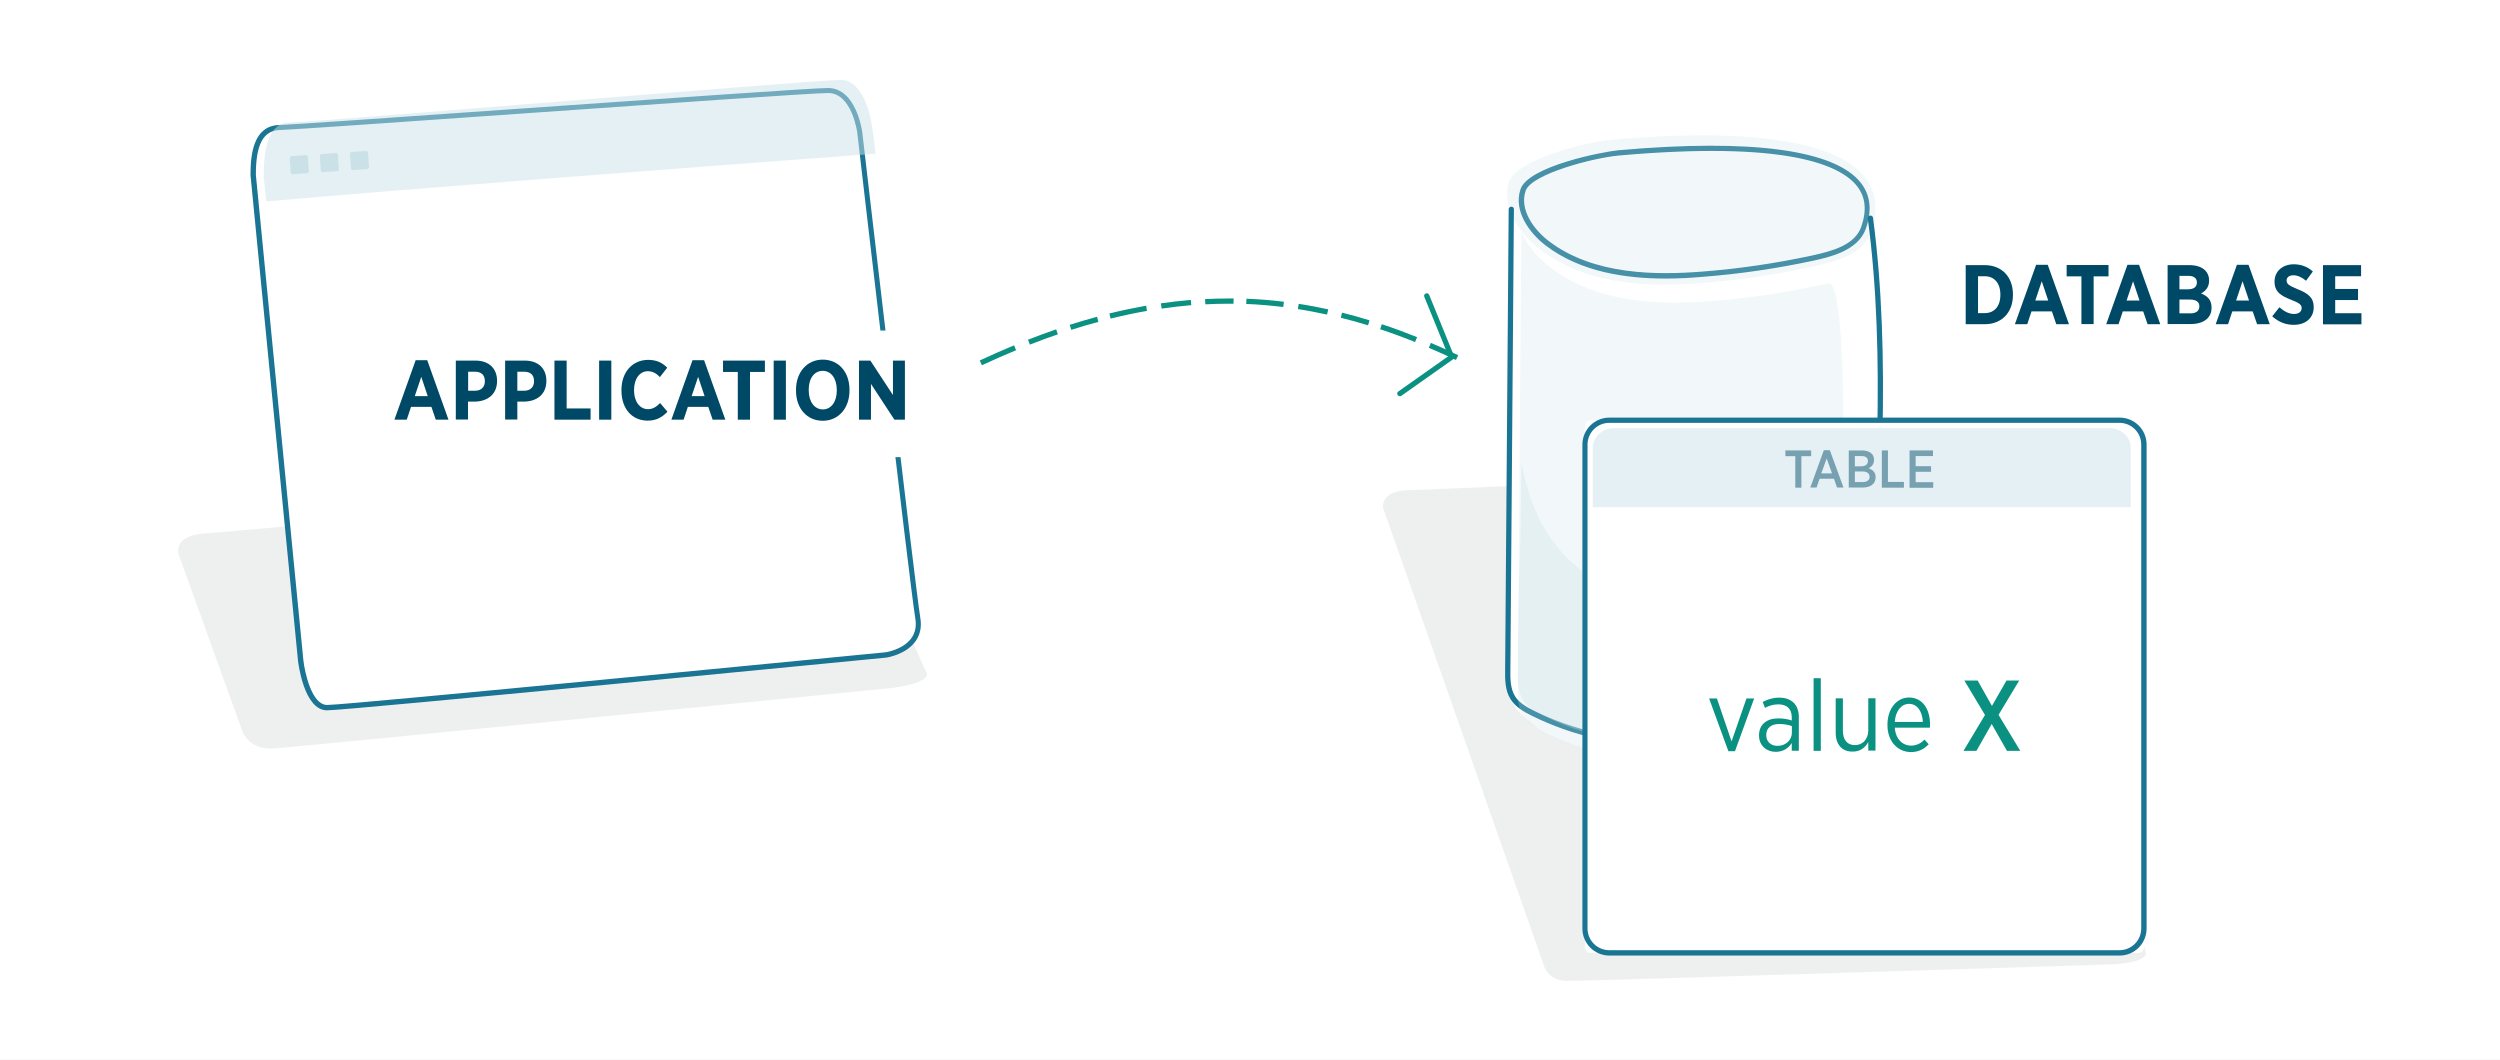
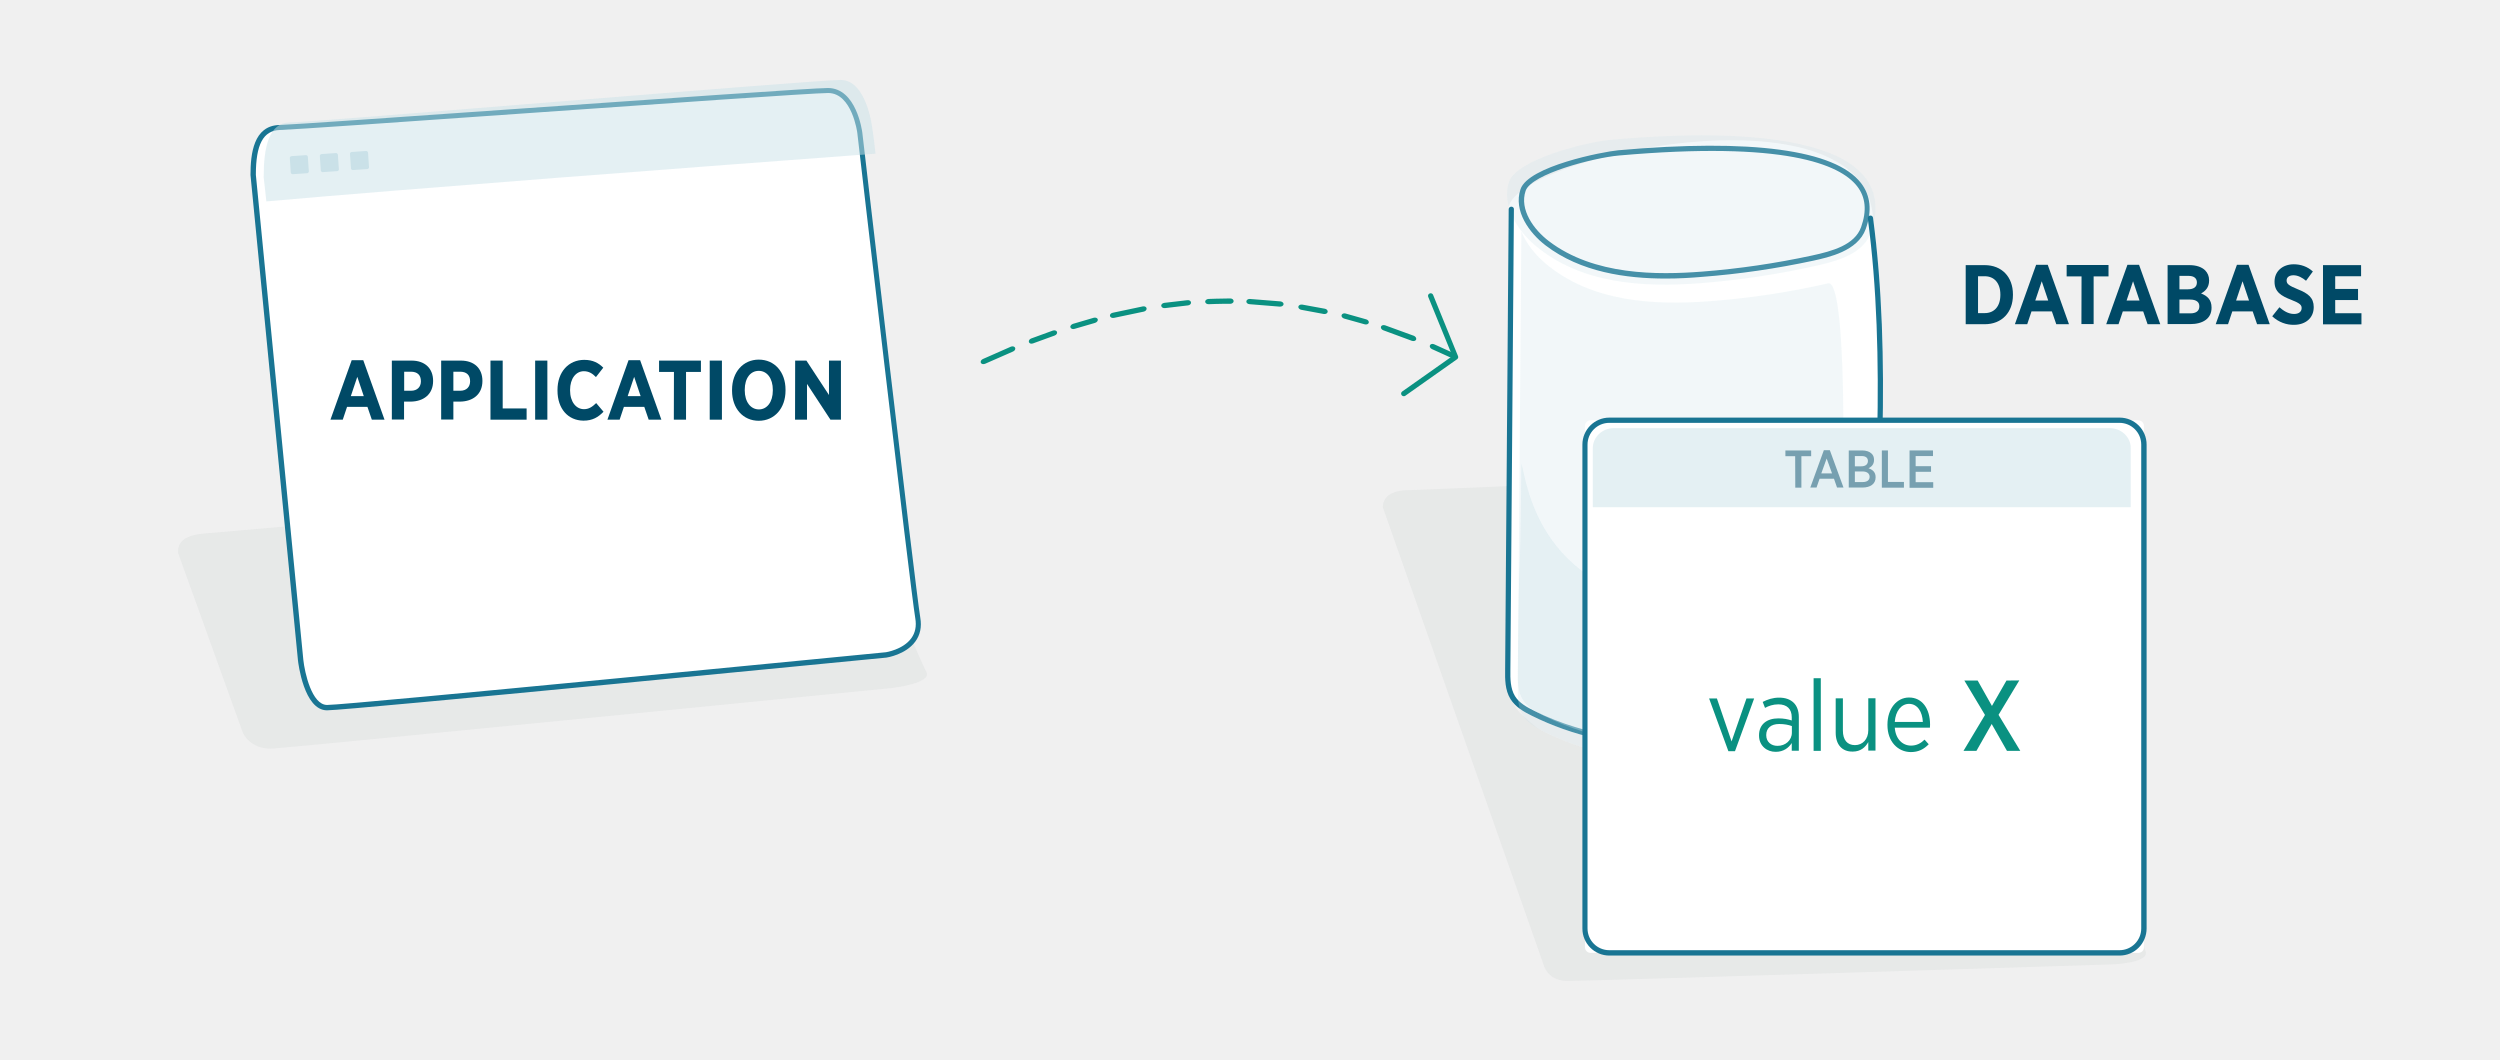
- <svg xmlns="http://www.w3.org/2000/svg" version="1.1" id="a01" x="0px" y="0px" viewBox="0 0 2048 868" style="enable-background:new 0 0 2048 868;" xml:space="preserve">
+ <svg xmlns="http://www.w3.org/2000/svg" version="1.1" id="a01" x="0px" y="0px" viewBox="904 -314 2048 868" style="enable-background:new 904 -314 2048 868;" xml:space="preserve">
  <style type="text/css">
	.st0{fill:#FFFFFF;}
	.st1{opacity:0.5;}
	.st2{fill:#DEE1E0;}
	.st3{fill:#197593;}
	.st4{opacity:0.25;}
	.st5{fill:#CAE1E8;}
	.st6{opacity:0.35;}
	.st7{fill:#004966;}
	.st8{opacity:0.48;}
	.st9{fill:#0A9181;}
</style>
-   <rect class="st0" width="2048" height="868" />
-   <g class="st1">
-     <path class="st2" d="M1757.7,779.4c-3.3-9.2-32-141.2-32-141.2s-19.6-97.3-40.7-97.4c-11-0.1-108.3,68.6-230.1,46.4   c-58.8,37-122.3,45.9-190.8,11.9c-6.3-3.1-11.2-8.2-16.6-12.9c-7.5-6.5-11.9-16-11.8-23.8c0.3-39.7,2.9-125.7,0-129.6v-34.6   c0,0-78.2,3.3-80.6,3.3c-16.8,0.1-21.7,6.1-22.4,13.7l131.6,374.5c0,0,2.8,13.8,19.6,13.9c16.8,0.1,447.4-13.6,447.4-13.6   S1761,788.7,1757.7,779.4z" />
+   <g>
+     <g>
+       <path class="st0" d="M2266.6,297.1c-37.1,0-74.2-8.1-107.8-24.8c-6.3-3.1-13.3-7-17.4-13.6c-4.6-7.4-4.5-16.5-4.4-23.9l2.9-377.4    c-1.3-42.1,291.5-106.1,298.5,7.1c15.1,113.5,6.1,241.8-1.8,355l-0.9,12.7l-0.6,0.6C2389.3,274.9,2328,297.1,2266.6,297.1z" />
+     </g>
  </g>
  <g class="st1">
-     <path class="st2" d="M145.9,453l53,147.1c0,0,5.8,14.3,24.9,13.1s507-49.6,507-49.6s33.4-3.8,28-13.3   c-5.4-9.5-62.5-146.4-62.5-146.4s-5.6-12.7-29.6-11.1c-23.2,1.5-471.9,42.2-497.7,44.1C149.8,438.2,145.4,444.9,145.9,453z" />
+     <path class="st2" d="M2661.7,465.4c-3.3-9.2-32-141.2-32-141.2s-19.6-97.3-40.7-97.4c-11-0.1-108.3,68.6-230.1,46.4   c-58.8,37-122.3,45.9-190.8,11.9c-6.3-3.1-11.2-8.2-16.6-12.9c-7.5-6.5-11.9-16-11.8-23.8c0.3-39.7,2.9-125.7,0-129.6V84.2   c0,0-78.2,3.3-80.6,3.3c-16.8,0.1-21.7,6.1-22.4,13.7l131.6,374.5c0,0,2.8,13.8,19.6,13.9c16.8,0.1,447.4-13.6,447.4-13.6   S2665,474.7,2661.7,465.4z" />
+   </g>
+   <g class="st1">
+     <path class="st2" d="M1049.9,139l53,147.1c0,0,5.8,14.3,24.9,13.1c19.1-1.2,507-49.6,507-49.6s33.4-3.8,28-13.3   c-5.4-9.5-62.5-146.4-62.5-146.4s-5.6-12.7-29.6-11.1c-23.2,1.5-471.9,42.2-497.7,44.1C1053.8,124.2,1049.4,130.9,1049.9,139z" />
  </g>
  <g>
    <g>
      <g>
-         <path class="st3" d="M1364.7,228.2c-32.5,0-69.9-5.2-98.6-27.2c-13.2-10.1-26.5-28.2-20.5-46c6.4-18.9,67.5-30.7,80.1-31.9l0,0     c109-9.7,177.7-0.4,198.8,26.8c7.9,10.2,9.2,22.9,3.9,37.7c-6.5,18.1-30.4,23.2-43.2,26c-29.8,6.4-60.4,10.9-90.7,13.2     C1385.4,227.6,1375.3,228.2,1364.7,228.2z M1326.2,127.4c-20.4,1.8-71.6,15-76.4,28.9c-5.3,15.6,6.9,32,19,41.2     c37,28.3,89.3,27.8,125.5,25c30.2-2.3,60.5-6.8,90.2-13.2c16.6-3.6,34.8-8.6,40.1-23.2c4.8-13.5,3.8-24.5-3.3-33.6     C1507.1,134.5,1461.9,115.4,1326.2,127.4L1326.2,127.4z" />
+         <path class="st3" d="M2268.7-85.8c-32.5,0-69.9-5.2-98.6-27.2c-13.2-10.1-26.5-28.2-20.5-46c6.4-18.9,67.5-30.7,80.1-31.9l0,0     c109-9.7,177.7-0.4,198.8,26.8c7.9,10.2,9.2,22.9,3.9,37.7c-6.5,18.1-30.4,23.2-43.2,26c-29.8,6.4-60.4,10.9-90.7,13.2     C2289.4-86.4,2279.3-85.8,2268.7-85.8z M2230.2-186.6c-20.4,1.8-71.6,15-76.4,28.9c-5.3,15.6,6.9,32,19,41.2     c37,28.3,89.3,27.8,125.5,25c30.2-2.3,60.5-6.8,90.2-13.2c16.6-3.6,34.8-8.6,40.1-23.2c4.8-13.5,3.8-24.5-3.3-33.6     C2411.1-179.5,2365.9-198.6,2230.2-186.6L2230.2-186.6z" />
      </g>
    </g>
    <g class="st4">
      <g>
-         <path class="st5" d="M1319.1,114.6c-18.3,1.6-77.3,15.8-83.1,34.9c-5.7,18.9,6.9,39.1,21.4,51.4c37.6,31.8,88.6,34.7,135.5,31.1     c32.4-2.5,64.6-7.4,96.3-14.6c17.4-4,38.3-10,44.1-28.5C1563.3,94.6,1368.2,110.2,1319.1,114.6z" />
+         <path class="st5" d="M2223.1-199.4c-18.3,1.6-77.3,15.8-83.1,34.9c-5.7,18.9,6.9,39.1,21.4,51.4C2199-81.3,2250-78.4,2296.9-82     c32.4-2.5,64.6-7.4,96.3-14.6c17.4-4,38.3-10,44.1-28.5C2467.3-219.4,2272.2-203.8,2223.1-199.4z" />
      </g>
    </g>
    <g>
      <g>
-         <path class="st3" d="M1362.6,611.1c-37.1,0-74.2-8.1-107.8-24.8c-6.3-3.1-13.3-7-17.4-13.6c-4.6-7.4-4.5-16.5-4.4-23.9l2.9-377.4     c0-1.2,1-2.1,2.2-2.1c0,0,0,0,0,0c1.2,0,2.2,0.9,2.1,2.1l-2.9,377.4c-0.1,6.8-0.1,15.2,3.8,21.5c3.5,5.7,10,9.2,15.7,12     c86.1,42.7,199.8,26.6,270.7-38.2l0.8-11c7.9-113,16.9-241.1,1.8-354.1c-0.2-1.2,0.7-2.3,1.9-2.4c1.2-0.2,2.3,0.7,2.4,1.9     c15.1,113.5,6.1,241.8-1.8,355l-0.9,12.7l-0.6,0.6C1485.3,588.9,1424,611.1,1362.6,611.1z" />
+         <path class="st3" d="M2266.6,297.1c-37.1,0-74.2-8.1-107.8-24.8c-6.3-3.1-13.3-7-17.4-13.6c-4.6-7.4-4.5-16.5-4.4-23.9l2.9-377.4     c0-1.2,1-2.1,2.2-2.1l0,0c1.2,0,2.2,0.9,2.1,2.1l-2.9,377.4c-0.1,6.8-0.1,15.2,3.8,21.5c3.5,5.7,10,9.2,15.7,12     c86.1,42.7,199.8,26.6,270.7-38.2l0.8-11c7.9-113,16.9-241.1,1.8-354.1c-0.2-1.2,0.7-2.3,1.9-2.4c1.2-0.2,2.3,0.7,2.4,1.9     c15.1,113.5,6.1,241.8-1.8,355l-0.9,12.7l-0.6,0.6C2389.3,274.9,2328,297.1,2266.6,297.1z" />
      </g>
    </g>
    <g class="st4">
      <g>
-         <path class="st5" d="M1497.6,232.1c-31.7,7.3-63.9,12.1-96.3,14.6c-46.9,3.6-97.9,0.7-135.5-31.1c-8-6.8-15.4-15.9-19.5-26     c-1,124.6-1.9,249.2-2.9,373.8c-0.1,7.8,0,16.1,4.1,22.7c3.7,6,10.2,9.7,16.6,12.9c87.8,43.6,167.4,16.8,239.5-49.6     C1511.6,434.9,1515,228.1,1497.6,232.1z" />
+         <path class="st5" d="M2401.6-81.9c-31.7,7.3-63.9,12.1-96.3,14.6c-46.9,3.6-97.9,0.7-135.5-31.1c-8-6.8-15.4-15.9-19.5-26     c-1,124.6-1.9,249.2-2.9,373.8c-0.1,7.8,0,16.1,4.1,22.7c3.7,6,10.2,9.7,16.6,12.9c87.8,43.6,167.4,16.8,239.5-49.6     C2415.6,120.9,2419-85.9,2401.6-81.9z" />
      </g>
    </g>
    <g class="st6">
      <g>
-         <path class="st5" d="M1497.6,422.2c-31.7,7.3-63.8,75.4-96.3,75.4c-144,0-150.9-107.8-155-117.9c-1,124.6-1.9,46.1-2.9,170.8     c-0.1,7.8,0,16.1,4.1,22.7c3.7,6,10.2,9.7,16.6,12.9c87.8,43.6,167.4,16.8,239.5-49.6C1511.6,421.9,1515,418.3,1497.6,422.2z" />
+         <path class="st5" d="M2401.6,108.2c-31.7,7.3-63.8,75.4-96.3,75.4c-144,0-150.9-107.8-155-117.9c-1,124.6-1.9,46.1-2.9,170.8     c-0.1,7.8,0,16.1,4.1,22.7c3.7,6,10.2,9.7,16.6,12.9c87.8,43.6,167.4,16.8,239.5-49.6C2415.6,107.9,2419,104.3,2401.6,108.2z" />
      </g>
    </g>
  </g>
  <g>
-     <path class="st0" d="M207.4,143.4l38.9,397.5c0,0,4.3,38.9,21.6,38.9c17.3,0,458-43.2,458-43.2s30.2-4.3,25.9-30.2   s-47.5-397.5-47.5-397.5s-4.3-34.5-25.9-34.6c-20.9-0.1-426.1,29.7-449.4,30.2C211.7,104.9,207.4,121.7,207.4,143.4z" />
-     <path class="st3" d="M267.9,581.9c-19,0-23.6-39.1-23.8-40.8l-38.9-397.7c0-17.4,2.5-40.5,23.7-41c10.5-0.3,100.5-6.6,195.7-13.3   c118.8-8.3,241.7-17,253.6-17c0,0,0,0,0.1,0c23.2,0.1,27.9,35,28.1,36.5c0.4,3.7,43.3,371.8,47.5,397.4c1.3,7.6-0.1,14.2-4.1,19.6   c-7.9,10.7-23,13-23.6,13.1C708.1,540.4,285.1,581.9,267.9,581.9z M209.6,143.2l38.9,397.4c1.1,10.3,6.9,36.9,19.5,36.9   c17,0,453.4-42.8,457.8-43.2c0,0,13.9-2.1,20.7-11.4c3.3-4.5,4.4-10,3.3-16.4c-4.3-25.7-47.1-393.9-47.5-397.6   c0-0.3-4.3-32.6-23.8-32.7c0,0,0,0-0.1,0c-11.8,0-140.1,9-253.3,17c-95.3,6.7-185.3,13-195.9,13.3   C215.6,107,209.6,118.3,209.6,143.2z" />
+     <path class="st0" d="M1111.4-170.6l38.9,397.5c0,0,4.3,38.9,21.6,38.9c17.3,0,458-43.2,458-43.2s30.2-4.3,25.9-30.2   s-47.5-397.5-47.5-397.5s-4.3-34.5-25.9-34.6c-20.9-0.1-426.1,29.7-449.4,30.2C1115.7-209.1,1111.4-192.3,1111.4-170.6z" />
+     <path class="st3" d="M1171.9,267.9c-19,0-23.6-39.1-23.8-40.8l-38.9-397.7c0-17.4,2.5-40.5,23.7-41c10.5-0.3,100.5-6.6,195.7-13.3   c118.8-8.3,241.7-17,253.6-17c0,0,0,0,0.1,0c23.2,0.1,27.9,35,28.1,36.5c0.4,3.7,43.3,371.8,47.5,397.4c1.3,7.6-0.1,14.2-4.1,19.6   c-7.9,10.7-23,13-23.6,13.1C1612.1,226.4,1189.1,267.9,1171.9,267.9z M1113.6-170.8l38.9,397.4c1.1,10.3,6.9,36.9,19.5,36.9   c17,0,453.4-42.8,457.8-43.2c0,0,13.9-2.1,20.7-11.4c3.3-4.5,4.4-10,3.3-16.4c-4.3-25.7-47.1-393.9-47.5-397.6   c0-0.3-4.3-32.6-23.8-32.7c0,0,0,0-0.1,0c-11.8,0-140.1,9-253.3,17c-95.3,6.7-185.3,13-195.9,13.3   C1119.6-207,1113.6-195.7,1113.6-170.8z" />
  </g>
  <g class="st1">
-     <path class="st5" d="M717.2,125.9c-1.7-16.4-2.6-20.6-2.6-20.6s-4.3-39.8-26-39.8c-21.7,0-433.5,34.8-450.9,34.8   S216,120.2,216,145.1l2.2,19.9C333,154.8,573.2,136.6,717.2,125.9z" />
+     <path class="st5" d="M1621.2-188.1c-1.7-16.4-2.6-20.6-2.6-20.6s-4.3-39.8-26-39.8c-21.7,0-433.5,34.8-450.9,34.8   s-21.7,19.9-21.7,44.8l2.2,19.9C1237-159.2,1477.2-177.4,1621.2-188.1z" />
  </g>
  <g>
    <g>
-       <path class="st5" d="M251.6,141.9l-11.8,0.8c-0.8,0.1-1.5-0.6-1.6-1.4l-0.8-11.8c-0.1-0.8,0.6-1.5,1.4-1.6l11.8-0.8    c0.8-0.1,1.5,0.6,1.6,1.4l0.8,11.8C253,141.1,252.4,141.9,251.6,141.9z" />
+       <path class="st5" d="M1155.6-172.1l-11.8,0.8c-0.8,0.1-1.5-0.6-1.6-1.4l-0.8-11.8c-0.1-0.8,0.6-1.5,1.4-1.6l11.8-0.8    c0.8-0.1,1.5,0.6,1.6,1.4l0.8,11.8C1157-172.9,1156.4-172.1,1155.6-172.1z" />
    </g>
    <g>
-       <path class="st5" d="M276.2,140.2l-11.8,0.8c-0.8,0.1-1.5-0.6-1.6-1.4l-0.8-11.8c-0.1-0.8,0.6-1.5,1.4-1.6l11.8-0.8    c0.8-0.1,1.5,0.6,1.6,1.4l0.8,11.8C277.7,139.4,277.1,140.1,276.2,140.2z" />
+       <path class="st5" d="M1180.2-173.8l-11.8,0.8c-0.8,0.1-1.5-0.6-1.6-1.4l-0.8-11.8c-0.1-0.8,0.6-1.5,1.4-1.6l11.8-0.8    c0.8-0.1,1.5,0.6,1.6,1.4l0.8,11.8C1181.7-174.6,1181.1-173.9,1180.2-173.8z" />
    </g>
    <g>
-       <path class="st5" d="M300.9,138.5l-11.8,0.8c-0.8,0.1-1.5-0.6-1.6-1.4l-0.8-11.8c-0.1-0.8,0.6-1.5,1.4-1.6l11.8-0.8    c0.8-0.1,1.5,0.6,1.6,1.4l0.8,11.8C302.4,137.7,301.7,138.4,300.9,138.5z" />
+       <path class="st5" d="M1204.9-175.5l-11.8,0.8c-0.8,0.1-1.5-0.6-1.6-1.4l-0.8-11.8c-0.1-0.8,0.6-1.5,1.4-1.6l11.8-0.8    c0.8-0.1,1.5,0.6,1.6,1.4l0.8,11.8C1206.4-176.3,1205.7-175.6,1204.9-175.5z" />
    </g>
  </g>
  <g>
    <g>
-       <path class="st0" d="M1751.7,780.6H1303c-2.5,0-4.6-2.1-4.6-4.6V348.9c0-2.5,2.1-4.6,4.6-4.6h448.7c2.5,0,4.6,2.1,4.6,4.6V776    C1756.4,778.6,1754.3,780.6,1751.7,780.6z" />
+       <path class="st0" d="M2655.7,466.6H2207c-2.5,0-4.6-2.1-4.6-4.6V34.9c0-2.5,2.1-4.6,4.6-4.6h448.7c2.5,0,4.6,2.1,4.6,4.6V462    C2660.4,464.6,2658.3,466.6,2655.7,466.6z" />
    </g>
    <g>
-       <path class="st3" d="M1736.4,782.8h-418c-12.2,0-22.1-9.9-22.1-22.1V364.2c0-12.2,9.9-22.1,22.1-22.1h418    c12.2,0,22.1,9.9,22.1,22.1v396.4C1758.5,772.9,1748.6,782.8,1736.4,782.8z M1318.3,346.4c-9.8,0-17.8,8-17.8,17.8v396.4    c0,9.8,8,17.8,17.8,17.8h418c9.8,0,17.8-8,17.8-17.8V364.2c0-9.8-8-17.8-17.8-17.8H1318.3z" />
+       <path class="st3" d="M2640.4,468.8h-418c-12.2,0-22.1-9.9-22.1-22.1V50.2c0-12.2,9.9-22.1,22.1-22.1h418    c12.2,0,22.1,9.9,22.1,22.1v396.4C2662.5,458.9,2652.6,468.8,2640.4,468.8z M2222.3,32.4c-9.8,0-17.8,8-17.8,17.8v396.4    c0,9.8,8,17.8,17.8,17.8h418c9.8,0,17.8-8,17.8-17.8V50.2c0-9.8-8-17.8-17.8-17.8L2222.3,32.4L2222.3,32.4z" />
    </g>
  </g>
  <g>
-     <path class="st0" d="M806.8,374.5H303.6c-6.6,0-12-5.4-12-12v-79.7c0-6.6,5.4-12,12-12h503.1c6.6,0,12,5.4,12,12v79.7   C818.8,369.1,813.4,374.5,806.8,374.5z" />
-   </g>
-   <g>
-     <path class="st7" d="M340.5,295.1h9.5l17.4,48.7H357l-3.6-10.5h-16.7l-3.5,10.5h-10.1L340.5,295.1z M350.4,324.5l-5.3-15.8   l-5.3,15.8H350.4z" />
-     <path class="st7" d="M373.4,295.4h16.1c10.9,0,17.7,6.3,17.7,16.6v0.1c0,11.1-8,16.7-18.1,16.9h-5.7v14.7h-10V295.4z M389.1,320.1   c5.2,0,8.1-3.2,8.1-7.7v-0.1c0-5.1-2.9-7.8-8.2-7.8h-5.5v15.6H389.1z" />
-     <path class="st7" d="M413.8,295.4h16.1c10.9,0,17.7,6.3,17.7,16.6v0.1c0,11.1-8,16.7-18.1,16.9h-5.7v14.7h-10V295.4z M429.4,320.1   c5.2,0,8.1-3.2,8.1-7.7v-0.1c0-5.1-2.9-7.8-8.2-7.8h-5.5v15.6H429.4z" />
-     <path class="st7" d="M454.2,295.4h10v39.2h19.6v9.2h-29.6V295.4z" />
-     <path class="st7" d="M490.8,295.4h10v48.4h-10V295.4z" />
-     <path class="st7" d="M509.1,320v-0.6c0-14.7,9.1-24.6,21.9-24.6c7.2,0,11.8,2.6,15.6,6.4l-6,7.7c-2.9-3-5.9-4.8-9.9-4.8   c-6.5,0-11.3,6-11.3,15.4v0.2c0,9.6,5,15.5,11.4,15.5c3.9,0,6.7-1.8,10-5l6,7.1c-4.4,4.5-9,7.3-16.4,7.3   C517.7,344.5,509.1,334.8,509.1,320z" />
-     <path class="st7" d="M567.3,295.1h9.5l17.4,48.7h-10.4l-3.6-10.5h-16.7l-3.5,10.5H550L567.3,295.1z M577.2,324.5l-5.3-15.8   l-5.3,15.8H577.2z" />
-     <path class="st7" d="M604.5,304.7h-12.2v-9.3h34.3v9.3h-12.2v39.1h-10V304.7z" />
-     <path class="st7" d="M633.8,295.4h10v48.4h-10V295.4z" />
-     <path class="st7" d="M652.1,320.1v-0.8c0-14.5,9.1-24.7,21.9-24.7c12.9,0,21.9,10.1,21.9,24.6v0.8c0,14.5-9.1,24.7-21.9,24.7   C661.1,344.7,652.1,334.6,652.1,320.1z M685.5,319.9v-0.5c0-9.5-4.8-15.6-11.5-15.6c-6.8,0-11.5,5.9-11.5,15.5v0.5   c0,9.5,4.9,15.6,11.6,15.6C680.7,335.4,685.5,329.4,685.5,319.9z" />
-     <path class="st7" d="M703.8,295.4h9.2l18.5,28.2v-28.2h9.8v48.4h-8.6l-19.2-29.3v29.3h-9.8V295.4z" />
-   </g>
-   <g>
-     <path class="st7" d="M1610.3,217.2h15.6c14,0,23.1,9.7,23.1,23.9v0.6c0,14.2-9.1,23.9-23.1,23.9h-15.6V217.2z M1620.4,226.2v30.3   h5.5c7.6,0,12.8-5.3,12.8-14.9v-0.3c0-9.6-5.2-15-12.8-15H1620.4z" />
-     <path class="st7" d="M1668,216.9h9.5l17.4,48.7h-10.4l-3.6-10.5h-16.7l-3.5,10.5h-10.1L1668,216.9z M1677.9,246.2l-5.3-15.8   l-5.3,15.8H1677.9z" />
-     <path class="st7" d="M1705.2,226.4H1693v-9.3h34.3v9.3h-12.2v39.1h-10V226.4z" />
-     <path class="st7" d="M1742.8,216.9h9.5l17.4,48.7h-10.4l-3.6-10.5h-16.7l-3.5,10.5h-10.1L1742.8,216.9z M1752.7,246.2l-5.3-15.8   l-5.3,15.8H1752.7z" />
-     <path class="st7" d="M1775.7,217.2h18c5.4,0,9.9,1.5,12.7,4.2c2.1,2.2,3.3,4.8,3.3,8.2v0.2c0,5.7-3.1,8.7-6.6,10.6   c5.2,2,8.6,5.2,8.6,11.5v0.3c0,8.7-7,13.3-17.5,13.3h-18.5V217.2z M1799.7,231.4c0-3.5-2.5-5.4-6.8-5.4h-7.5V237h7   C1796.9,237,1799.7,235.2,1799.7,231.4L1799.7,231.4z M1794.2,245.4h-8.8v11.3h9c4.5,0,7.3-1.9,7.3-5.7V251   C1801.8,247.5,1799.2,245.4,1794.2,245.4z" />
-     <path class="st7" d="M1832.5,216.9h9.5l17.4,48.7h-10.4l-3.6-10.5h-16.7l-3.5,10.5h-10.1L1832.5,216.9z M1842.4,246.2l-5.3-15.8   l-5.3,15.8H1842.4z" />
-     <path class="st7" d="M1861.4,259.1l5.9-7.4c3.2,2.8,7.2,5.5,12,5.5c3.9,0,6.2-1.9,6.2-4.8v-0.1c0-2.4-1.4-3.9-8.3-6.6   c-8.6-3.3-13.9-6.6-13.9-14.9v-0.1c0-8.4,6.5-14.2,15.8-14.2c5.7,0,11.2,1.9,15.6,5.9l-5.6,7.6c-3-2.5-6.6-4.5-10.3-4.5   c-3.5,0-5.6,1.7-5.6,4.2v0.1c0,2.8,1.7,4.1,9.2,7.2c8.4,3.3,13,6.9,13,14.5v0.1c0,9-6.8,14.5-16.2,14.5   C1873.2,266.2,1866.8,264.1,1861.4,259.1z" />
-     <path class="st7" d="M1903,217.2h31.2v9.1h-21.2v10.4h18.7v9.1h-18.7v10.8h21.5v9.1H1903V217.2z" />
+     <path class="st7" d="M2514.3-96.8h15.6c14,0,23.1,9.7,23.1,23.9v0.6c0,14.2-9.1,23.9-23.1,23.9h-15.6V-96.8z M2524.4-87.8v30.3h5.5   c7.6,0,12.8-5.3,12.8-14.9v-0.3c0-9.6-5.2-15-12.8-15h-5.5V-87.8z" />
+     <path class="st7" d="M2572-97.1h9.5l17.4,48.7h-10.4l-3.6-10.5h-16.7l-3.5,10.5h-10.1L2572-97.1z M2581.9-67.8l-5.3-15.8l-5.3,15.8   H2581.9z" />
+     <path class="st7" d="M2609.2-87.6H2597v-9.3h34.3v9.3h-12.2v39.1h-10L2609.2-87.6L2609.2-87.6z" />
+     <path class="st7" d="M2646.8-97.1h9.5l17.4,48.7h-10.4l-3.6-10.5H2643l-3.5,10.5h-10.1L2646.8-97.1z M2656.7-67.8l-5.3-15.8   l-5.3,15.8H2656.7z" />
+     <path class="st7" d="M2679.7-96.8h18c5.4,0,9.9,1.5,12.7,4.2c2.1,2.2,3.3,4.8,3.3,8.2v0.2c0,5.7-3.1,8.7-6.6,10.6   c5.2,2,8.6,5.2,8.6,11.5v0.3c0,8.7-7,13.3-17.5,13.3h-18.5V-96.8z M2703.7-82.6c0-3.5-2.5-5.4-6.8-5.4h-7.5v11h7   C2700.9-77,2703.7-78.8,2703.7-82.6L2703.7-82.6z M2698.2-68.6h-8.8v11.3h9c4.5,0,7.3-1.9,7.3-5.7v0   C2705.8-66.5,2703.2-68.6,2698.2-68.6z" />
+     <path class="st7" d="M2736.5-97.1h9.5l17.4,48.7H2753l-3.6-10.5h-16.7l-3.5,10.5h-10.1L2736.5-97.1z M2746.4-67.8l-5.3-15.8   l-5.3,15.8H2746.4z" />
+     <path class="st7" d="M2765.4-54.9l5.9-7.4c3.2,2.8,7.2,5.5,12,5.5c3.9,0,6.2-1.9,6.2-4.8v-0.1c0-2.4-1.4-3.9-8.3-6.6   c-8.6-3.3-13.9-6.6-13.9-14.9v-0.1c0-8.4,6.5-14.2,15.8-14.2c5.7,0,11.2,1.9,15.6,5.9l-5.6,7.6c-3-2.5-6.6-4.5-10.3-4.5   c-3.5,0-5.6,1.7-5.6,4.2v0.1c0,2.8,1.7,4.1,9.2,7.2c8.4,3.3,13,6.9,13,14.5v0.1c0,9-6.8,14.5-16.2,14.5   C2777.2-47.8,2770.8-49.9,2765.4-54.9z" />
+     <path class="st7" d="M2807-96.8h31.2v9.1H2817v10.4h18.7v9.1H2817v10.8h21.5v9.1H2807V-96.8z" />
  </g>
  <g class="st1">
-     <path class="st5" d="M1728.2,350.7h-406.1c-9.5,0-17.3,7.4-17.3,16.4v48.4h440.7v-48.4C1745.6,358.1,1737.8,350.7,1728.2,350.7z" />
+     <path class="st5" d="M2632.2,36.7h-406.1c-9.5,0-17.3,7.4-17.3,16.4v48.4h440.7V53.1C2649.6,44.1,2641.8,36.7,2632.2,36.7z" />
  </g>
  <g class="st8">
    <g>
-       <path class="st7" d="M1470.6,373.7h-8V369h21.1v4.7h-8v25.8h-5V373.7z" />
-       <path class="st7" d="M1494.1,368.8h4.9l11.2,30.6h-5.3l-2.5-7.2h-11.8l-2.5,7.2h-5.1L1494.1,368.8z M1500.8,387.8l-4.4-12.2    l-4.4,12.2H1500.8z" />
-       <path class="st7" d="M1514.5,369h10.9c3.3,0,6.1,0.9,7.8,2.6c1.4,1.3,2,3,2,5.1v0.1c0,3.7-2.2,5.7-4.5,6.8    c3.4,1.2,5.8,3.2,5.8,7.3v0.2c0,5.4-4.4,8.3-10.8,8.3h-11.2V369z M1530.2,377.6c0-2.6-1.9-4-5.1-4h-5.6v8.4h5.3    C1528.1,382,1530.2,380.5,1530.2,377.6L1530.2,377.6z M1525.6,386.2h-6.1v8.7h6.4c3.5,0,5.7-1.5,5.7-4.3v-0.1    C1531.5,387.9,1529.5,386.2,1525.6,386.2z" />
-       <path class="st7" d="M1541.6,369h5v25.8h13.1v4.7h-18.1V369z" />
-       <path class="st7" d="M1564.3,369h19.2v4.6h-14.2v8.3h12.6v4.6h-12.6v8.5h14.4v4.6h-19.4V369z" />
+       <path class="st7" d="M2374.6,59.7h-8V55h21.1v4.7h-8v25.8h-5L2374.6,59.7L2374.6,59.7z" />
+       <path class="st7" d="M2398.1,54.8h4.9l11.2,30.6h-5.3l-2.5-7.2h-11.8l-2.5,7.2h-5.1L2398.1,54.8z M2404.8,73.8l-4.4-12.2    l-4.4,12.2H2404.8z" />
+       <path class="st7" d="M2418.5,55h10.9c3.3,0,6.1,0.9,7.8,2.6c1.4,1.3,2,3,2,5.1v0.1c0,3.7-2.2,5.7-4.5,6.8c3.4,1.2,5.8,3.2,5.8,7.3    v0.2c0,5.4-4.4,8.3-10.8,8.3h-11.2V55L2418.5,55z M2434.2,63.6c0-2.6-1.9-4-5.1-4h-5.6V68h5.3C2432.1,68,2434.2,66.5,2434.2,63.6    L2434.2,63.6z M2429.6,72.2h-6.1v8.7h6.4c3.5,0,5.7-1.5,5.7-4.3v-0.1C2435.5,73.9,2433.5,72.2,2429.6,72.2z" />
+       <path class="st7" d="M2445.6,55h5v25.8h13.1v4.7h-18.1V55z" />
+       <path class="st7" d="M2468.3,55h19.2v4.6h-14.2v8.3h12.6v4.6h-12.6V81h14.4v4.6h-19.4V55z" />
    </g>
  </g>
  <g>
-     <path class="st9" d="M1400.1,572.2h6.4l12,35.2l12.2-35.2h6.3l-15.7,43.2h-5.4L1400.1,572.2z" />
-     <path class="st9" d="M1441,602.6v-0.3c0-8.8,6.3-13.8,15.8-13.8c4.5,0,7.8,0.7,11,1.7v-2.6c0-6.9-4-10.6-11-10.6   c-4.3,0-8,1.3-10.9,2.9l-1.9-4.9c4-2,8.2-3.5,13.5-3.5c5.2,0,9.2,1.5,12,4.3c2.6,2.6,4.1,6.6,4.1,11.6v27.6h-5.8v-6.3   c-2.6,4-6.8,7.2-13.1,7.2C1447.6,616,1441,611.1,1441,602.6z M1467.9,600.2v-5.4c-2.7-1-6.2-1.7-10.4-1.7c-6.8,0-10.6,3.5-10.6,9   v0.2c0,5.4,4,8.7,9.1,8.7C1462.7,611.1,1467.9,606.4,1467.9,600.2z" />
-     <path class="st9" d="M1485.7,555.6h5.9v59.5h-5.9V555.6z" />
-     <path class="st9" d="M1503.8,600.3v-28.2h5.9v26.4c0,7.7,3.6,11.9,9.9,11.9c6.3,0,10.9-4.9,10.9-12.2v-26.2h5.9v42.9h-5.9v-7   c-2.4,4.3-6.3,7.8-12.7,7.8C1509,615.9,1503.8,609.9,1503.8,600.3z" />
-     <path class="st9" d="M1546.2,594v-0.4c0-13.1,7.7-22.2,17.7-22.2c10.8,0,17.2,9.2,17.2,22.2c0,0.6,0,1.7-0.1,2.5h-28.8   c0.7,9.5,6.5,14.7,13.3,14.7c4.7,0,8.2-2,11.1-4.9l3.4,3.8c-3.9,4-8.3,6.4-14.7,6.4C1554.8,616,1546.2,607.6,1546.2,594z    M1575.2,591.4c-0.4-8.2-4.3-14.8-11.3-14.8c-6.3,0-11.1,5.8-11.7,14.8H1575.2z" />
-     <path class="st9" d="M1654.2,557.4l-17,28.2l17.8,29.5h-10.9l-12.5-22l-12.5,22h-10.6l17.6-29.4l-16.9-28.2h10.9l11.7,20.8   l11.9-20.8H1654.2z" />
+     <path class="st9" d="M2304.1,258.2h6.4l12,35.2l12.2-35.2h6.3l-15.7,43.2h-5.4L2304.1,258.2z" />
+     <path class="st9" d="M2345,288.6v-0.3c0-8.8,6.3-13.8,15.8-13.8c4.5,0,7.8,0.7,11,1.7v-2.6c0-6.9-4-10.6-11-10.6   c-4.3,0-8,1.3-10.9,2.9l-1.9-4.9c4-2,8.2-3.5,13.5-3.5c5.2,0,9.2,1.5,12,4.3c2.6,2.6,4.1,6.6,4.1,11.6V301h-5.8v-6.3   c-2.6,4-6.8,7.2-13.1,7.2C2351.6,302,2345,297.1,2345,288.6z M2371.9,286.2v-5.4c-2.7-1-6.2-1.7-10.4-1.7c-6.8,0-10.6,3.5-10.6,9   v0.2c0,5.4,4,8.7,9.1,8.7C2366.7,297.1,2371.9,292.4,2371.9,286.2z" />
+     <path class="st9" d="M2389.7,241.6h5.9v59.5h-5.9V241.6z" />
+     <path class="st9" d="M2407.8,286.3v-28.2h5.9v26.4c0,7.7,3.6,11.9,9.9,11.9s10.9-4.9,10.9-12.2V258h5.9v42.9h-5.9v-7   c-2.4,4.3-6.3,7.8-12.7,7.8C2413,301.9,2407.8,295.9,2407.8,286.3z" />
+     <path class="st9" d="M2450.2,280v-0.4c0-13.1,7.7-22.2,17.7-22.2c10.8,0,17.2,9.2,17.2,22.2c0,0.6,0,1.7-0.1,2.5h-28.8   c0.7,9.5,6.5,14.7,13.3,14.7c4.7,0,8.2-2,11.1-4.9l3.4,3.8c-3.9,4-8.3,6.4-14.7,6.4C2458.8,302,2450.2,293.6,2450.2,280z    M2479.2,277.4c-0.4-8.2-4.3-14.8-11.3-14.8c-6.3,0-11.1,5.8-11.7,14.8H2479.2z" />
+     <path class="st9" d="M2558.2,243.4l-17,28.2l17.8,29.5h-10.9l-12.5-22l-12.5,22h-10.6l17.6-29.4l-16.9-28.2h10.9l11.7,20.8   l11.9-20.8L2558.2,243.4L2558.2,243.4z" />
  </g>
  <g>
-     <path class="st9" d="M804.4,299.2l-1.8-3.9c9.5-4.4,18.9-8.6,28.1-12.4l1.7,4C823.2,290.7,813.8,294.8,804.4,299.2z M1192.7,294.9   c-7.4-3.5-14.9-6.9-22.2-10l1.7-4c7.4,3.1,14.9,6.5,22.4,10.1L1192.7,294.9z M843.7,282.3l-1.6-4c7.7-3,15.5-5.9,23.1-8.5l1.4,4.1   C859.1,276.4,851.4,279.3,843.7,282.3z M1159.2,280.2c-9.6-3.9-19.2-7.4-28.6-10.5l1.4-4.1c9.5,3.1,19.2,6.7,28.9,10.6   L1159.2,280.2z M877.6,270.2l-1.3-4.1c7.5-2.4,15-4.6,22.4-6.6l1.1,4.2C892.5,265.6,885,267.8,877.6,270.2z M1120.7,266.5   c-7.5-2.3-15-4.4-22.3-6.2l1-4.2c7.4,1.8,15,4,22.5,6.3L1120.7,266.5z M909.8,261l-1-4.2c10.1-2.5,20.2-4.6,30.1-6.4l0.7,4.3   C929.8,256.4,919.8,258.5,909.8,261z M1087.1,257.7c-8-1.7-16-3.3-23.9-4.5l0.7-4.3c8,1.2,16.1,2.8,24.2,4.5L1087.1,257.7z    M951.6,252.8l-0.6-4.3c8.2-1.2,16.4-2.1,24.5-2.8l0.4,4.3C967.8,250.7,959.7,251.6,951.6,252.8z M1051.2,251.5   c-10.1-1.2-20.3-2.1-30.3-2.5l0.2-4.3c10.2,0.4,20.5,1.2,30.7,2.5L1051.2,251.5z M987.4,249.3l-0.2-4.3c6.5-0.3,13-0.5,19.5-0.5   c1.3,0,2.6,0,3.9,0l-0.1,4.3c-1.4,0-2.9,0-4.3,0C1000,248.8,993.6,249,987.4,249.3z" />
+     <g>
+       <g>
+         <g>
+           <path class="st9" d="M1711-16c-1.4,0.6-3,0.3-3.5-0.8s0.3-2.5,1.7-3.1l22.9-10.1c1.4-0.6,3-0.2,3.5,0.9s-0.3,2.5-1.8,3.1      L1711-16z M2097.6-21.1c-0.5,1.1-2.1,1.4-3.5,0.8l-17-7.7c-1.4-0.6-2.2-2-1.7-3.1c0.5-1.1,2-1.5,3.4-0.9l17.2,7.8      C2097.4-23.5,2098.2-22.1,2097.6-21.1z M1750.3-32.7c-1.5,0.6-3,0.1-3.4-1s0.4-2.5,1.8-3l17.8-6.5c1.5-0.5,3,0,3.4,1.1      s-0.5,2.5-2,3L1750.3-32.7z M2064.1-35.8c-0.5,1.1-2,1.5-3.5,1l-23.3-8.6c-1.5-0.5-2.4-1.9-2-3c0.4-1.1,1.9-1.6,3.4-1.1      l23.6,8.6C2063.7-38.3,2064.5-36.9,2064.1-35.8z M1784.3-44.6c-1.5,0.5-3-0.1-3.4-1.2c-0.4-1.1,0.6-2.4,2.1-2.9l17-5      c1.5-0.4,3,0.2,3.3,1.3s-0.7,2.4-2.2,2.9L1784.3-44.6z M2025.3-49.6c-0.3,1.1-1.8,1.7-3.3,1.3l-16.8-4.7      c-1.5-0.4-2.5-1.7-2.2-2.8s1.7-1.8,3.2-1.4l17,4.8C2024.7-52,2025.6-50.7,2025.3-49.6z M1816.6-53.6c-1.5,0.3-3-0.3-3.3-1.5      c-0.3-1.2,0.7-2.4,2.3-2.7l24.6-5.2c1.5-0.3,2.9,0.4,3.1,1.6s-0.9,2.4-2.4,2.7L1816.6-53.6z M1991.6-58.4      c-0.3,1.2-1.7,1.9-3.3,1.6l-18.3-3.4c-1.5-0.3-2.6-1.5-2.4-2.6s1.6-1.9,3.1-1.7l18.6,3.4C1990.8-60.9,1991.9-59.6,1991.6-58.4z       M1858.4-61.6c-1.5,0.2-2.9-0.6-3.1-1.8c-0.2-1.2,1-2.3,2.5-2.5l18.9-2.2c1.6-0.2,2.9,0.7,3,1.9c0.1,1.2-1.1,2.3-2.6,2.4      L1858.4-61.6z M1955.5-64.7c-0.2,1.2-1.6,2-3.1,1.9l-24.7-2c-1.6-0.1-2.8-1.1-2.7-2.3c0.1-1.2,1.4-2.1,2.9-2l25.1,2      C1954.5-66.9,1955.7-65.8,1955.5-64.7z M1894.2-64.8c-1.6,0.1-2.9-0.9-2.9-2c-0.1-1.2,1.2-2.2,2.7-2.3c0,0,10.2-0.4,16.7-0.4      c1.3,0,1.3,0,1.3,0c1.4,0,2.6,1,2.6,2.2s-1.3,2.2-2.9,2.2c0,0-0.1,0-1.5,0C1904-65.2,1894.2-64.8,1894.2-64.8z" />
+         </g>
+       </g>
+     </g>
+     <g>
+       <path class="st9" d="M2054,10.6c-0.7,0-1.3-0.3-1.8-0.9c-0.7-1-0.5-2.3,0.5-3l41.1-29L2074-70.8c-0.5-1.1,0.1-2.4,1.2-2.8    c1.1-0.5,2.4,0.1,2.8,1.2l20.4,50.1c0.4,0.9,0.1,2-0.8,2.6l-42.5,30C2054.9,10.4,2054.5,10.6,2054,10.6z" />
+     </g>
  </g>
  <g>
-     <path class="st9" d="M1146.8,324.6c-0.7,0-1.3-0.3-1.8-0.9c-0.7-1-0.5-2.3,0.5-3l41.1-29l-19.8-48.5c-0.5-1.1,0.1-2.4,1.2-2.8   c1.1-0.5,2.4,0.1,2.8,1.2l20.4,50.1c0.4,0.9,0.1,2-0.8,2.6l-42.5,30C1147.7,324.4,1147.3,324.6,1146.8,324.6z" />
+     <path class="st7" d="M1192.1-18.9h9.5l17.4,48.7h-10.4l-3.6-10.5h-16.7l-3.5,10.5h-10.1L1192.1-18.9z M1202,10.5l-5.3-15.8   l-5.3,15.8H1202z" />
+     <path class="st7" d="M1225-18.6h16.1c10.9,0,17.7,6.3,17.7,16.6v0.1c0,11.1-8,16.7-18.1,16.9h-5.7v14.7h-10V-18.6z M1240.7,6.1   c5.2,0,8.1-3.2,8.1-7.7v-0.1c0-5.1-2.9-7.8-8.2-7.8h-5.5V6.1H1240.7z" />
+     <path class="st7" d="M1265.4-18.6h16.1c10.9,0,17.7,6.3,17.7,16.6v0.1c0,11.1-8,16.7-18.1,16.9h-5.7v14.7h-10V-18.6z M1281,6.1   c5.2,0,8.1-3.2,8.1-7.7v-0.1c0-5.1-2.9-7.8-8.2-7.8h-5.5V6.1H1281z" />
+     <path class="st7" d="M1305.8-18.6h10v39.2h19.6v9.2h-29.6V-18.6z" />
+     <path class="st7" d="M1342.4-18.6h10v48.4h-10V-18.6z" />
+     <path class="st7" d="M1360.7,6V5.4c0-14.7,9.1-24.6,21.9-24.6c7.2,0,11.8,2.6,15.6,6.4l-6,7.7c-2.9-3-5.9-4.8-9.9-4.8   c-6.5,0-11.3,6-11.3,15.4v0.2c0,9.6,5,15.5,11.4,15.5c3.9,0,6.7-1.8,10-5l6,7.1c-4.4,4.5-9,7.3-16.4,7.3   C1369.3,30.5,1360.7,20.8,1360.7,6z" />
+     <path class="st7" d="M1418.9-18.9h9.5l17.4,48.7h-10.4l-3.6-10.5h-16.7l-3.5,10.5h-10L1418.9-18.9z M1428.8,10.5l-5.3-15.8   l-5.3,15.8H1428.8z" />
+     <path class="st7" d="M1456.1-9.3h-12.2v-9.3h34.3v9.3H1466v39.1h-10L1456.1-9.3L1456.1-9.3z" />
+     <path class="st7" d="M1485.4-18.6h10v48.4h-10V-18.6z" />
+     <path class="st7" d="M1503.7,6.1V5.3c0-14.5,9.1-24.7,21.9-24.7c12.9,0,21.9,10.1,21.9,24.6V6c0,14.5-9.1,24.7-21.9,24.7   C1512.7,30.7,1503.7,20.6,1503.7,6.1z M1537.1,5.9V5.4c0-9.5-4.8-15.6-11.5-15.6c-6.8,0-11.5,5.9-11.5,15.5v0.5   c0,9.5,4.9,15.6,11.6,15.6C1532.3,21.4,1537.1,15.4,1537.1,5.9z" />
+     <path class="st7" d="M1555.4-18.6h9.2l18.5,28.2v-28.2h9.8v48.4h-8.6l-19.2-29.3v29.3h-9.8L1555.4-18.6L1555.4-18.6z" />
  </g>
</svg>
